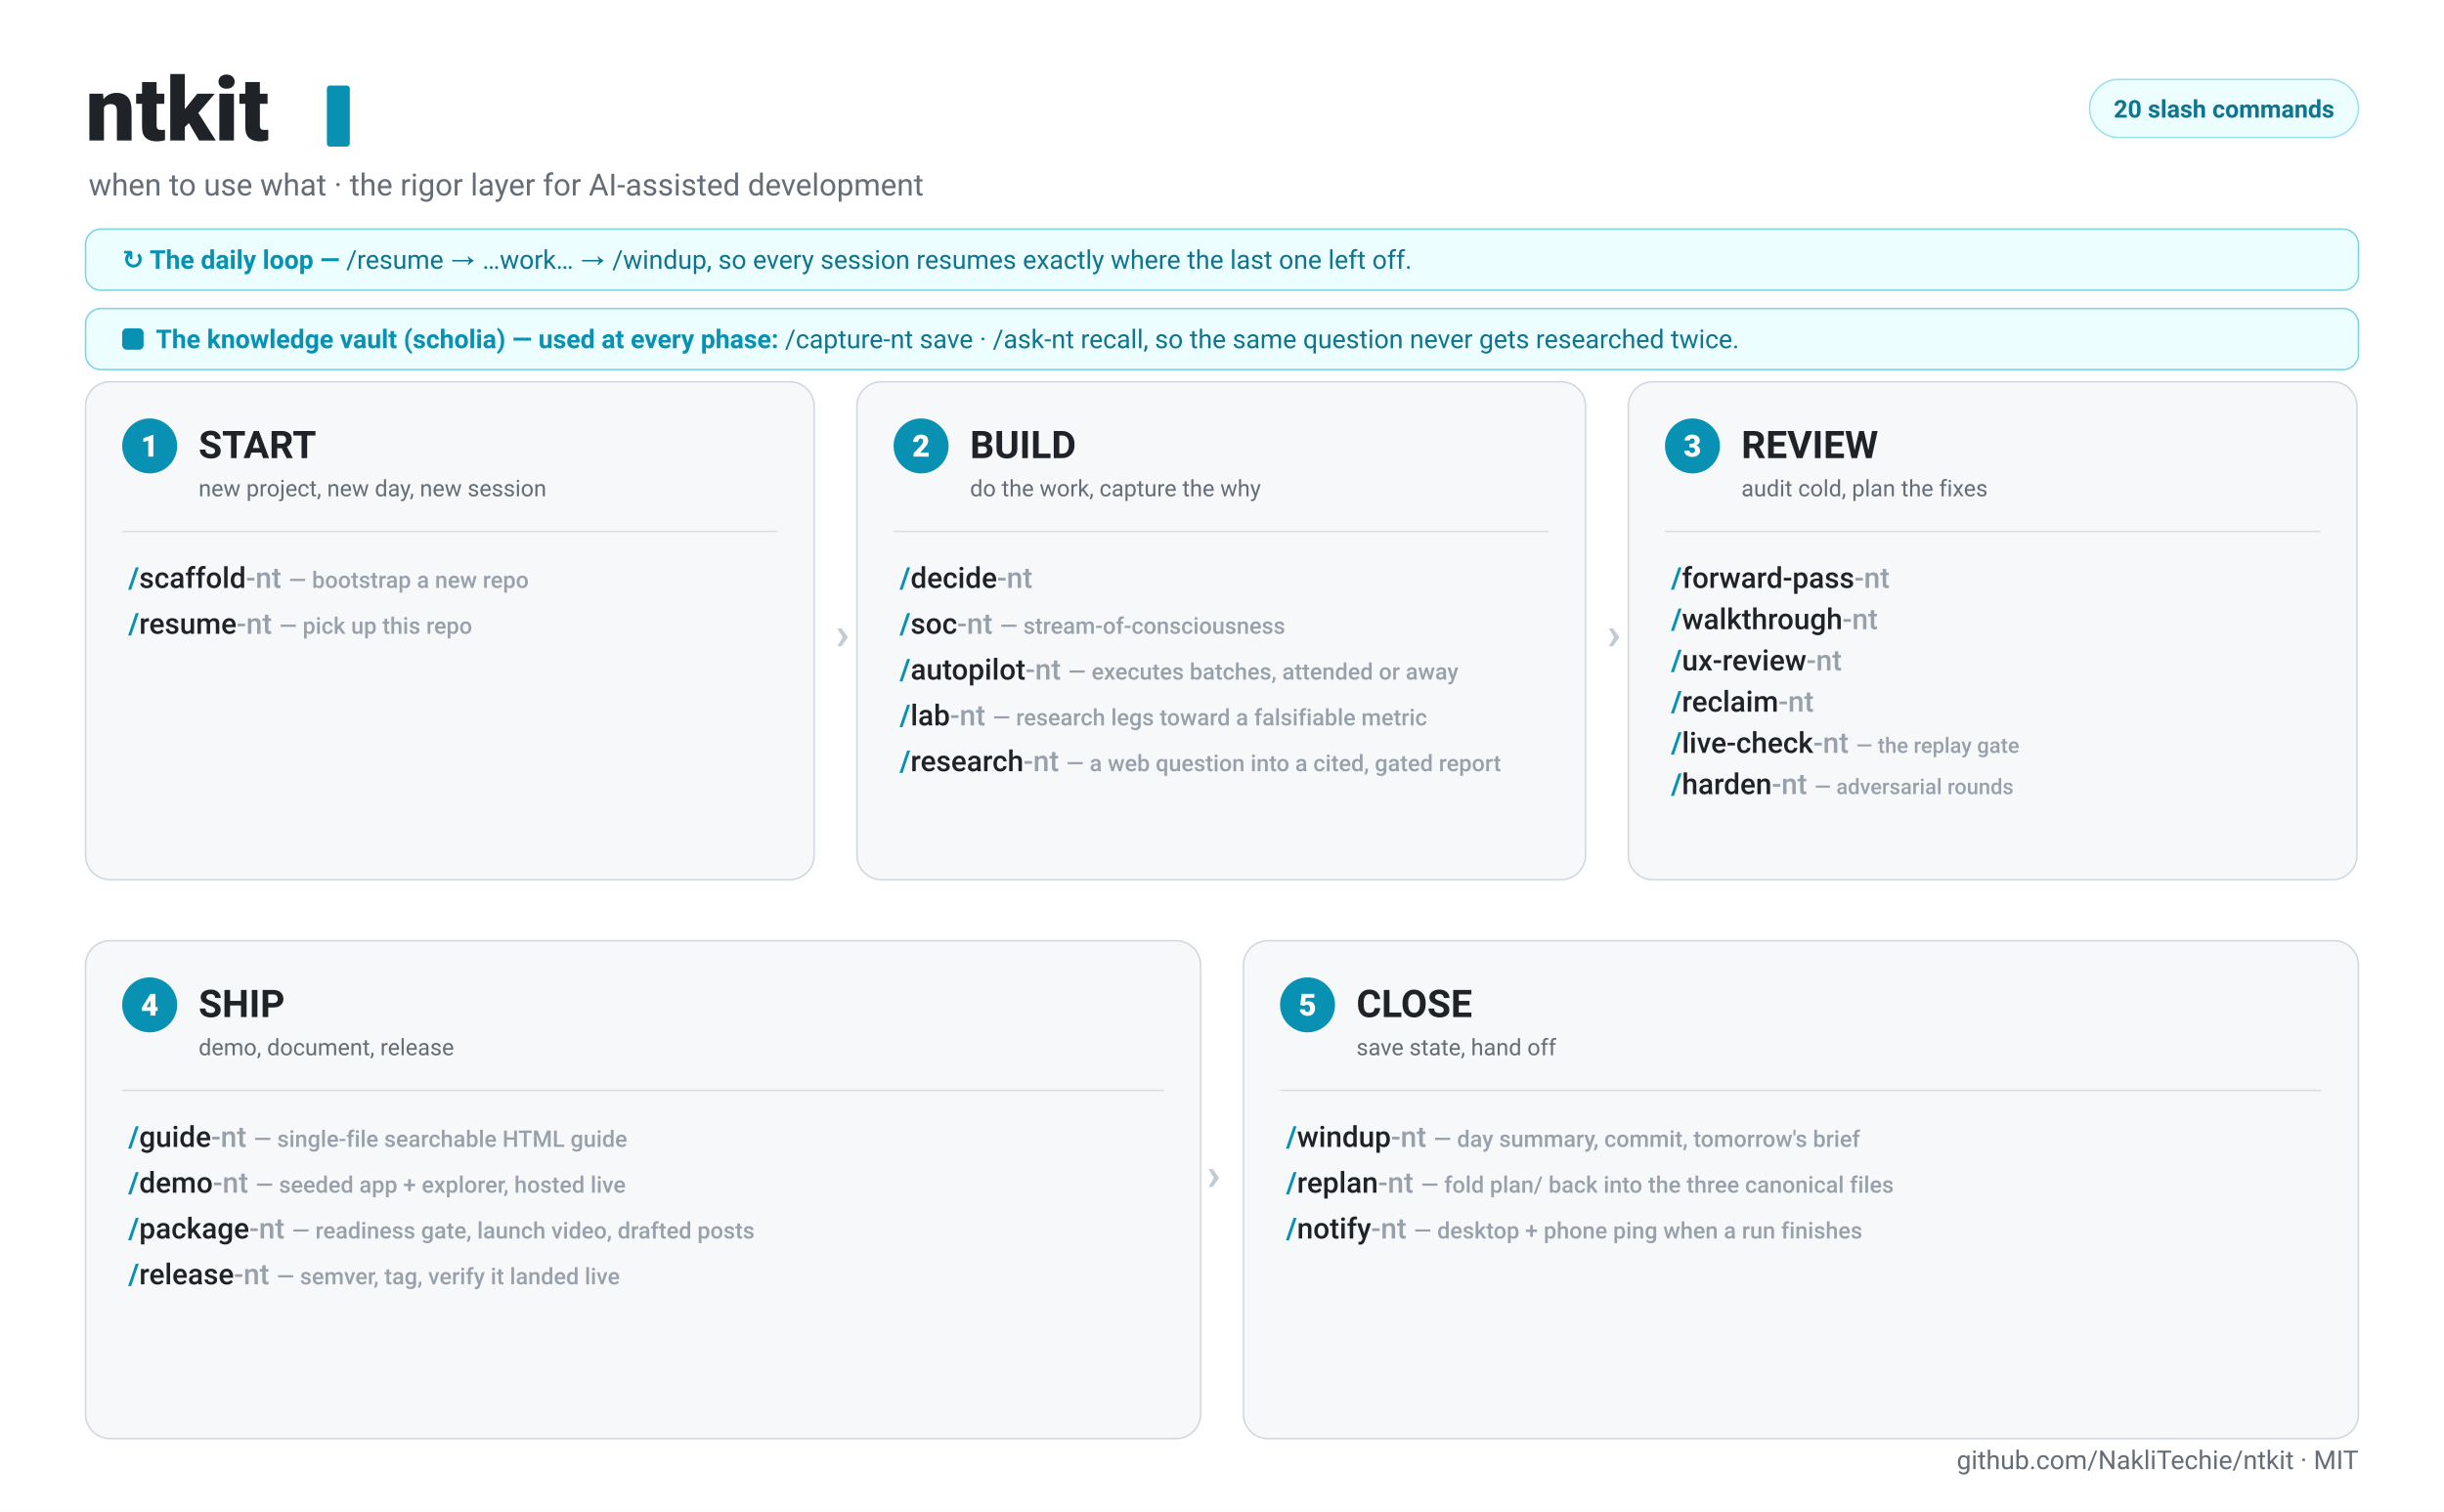
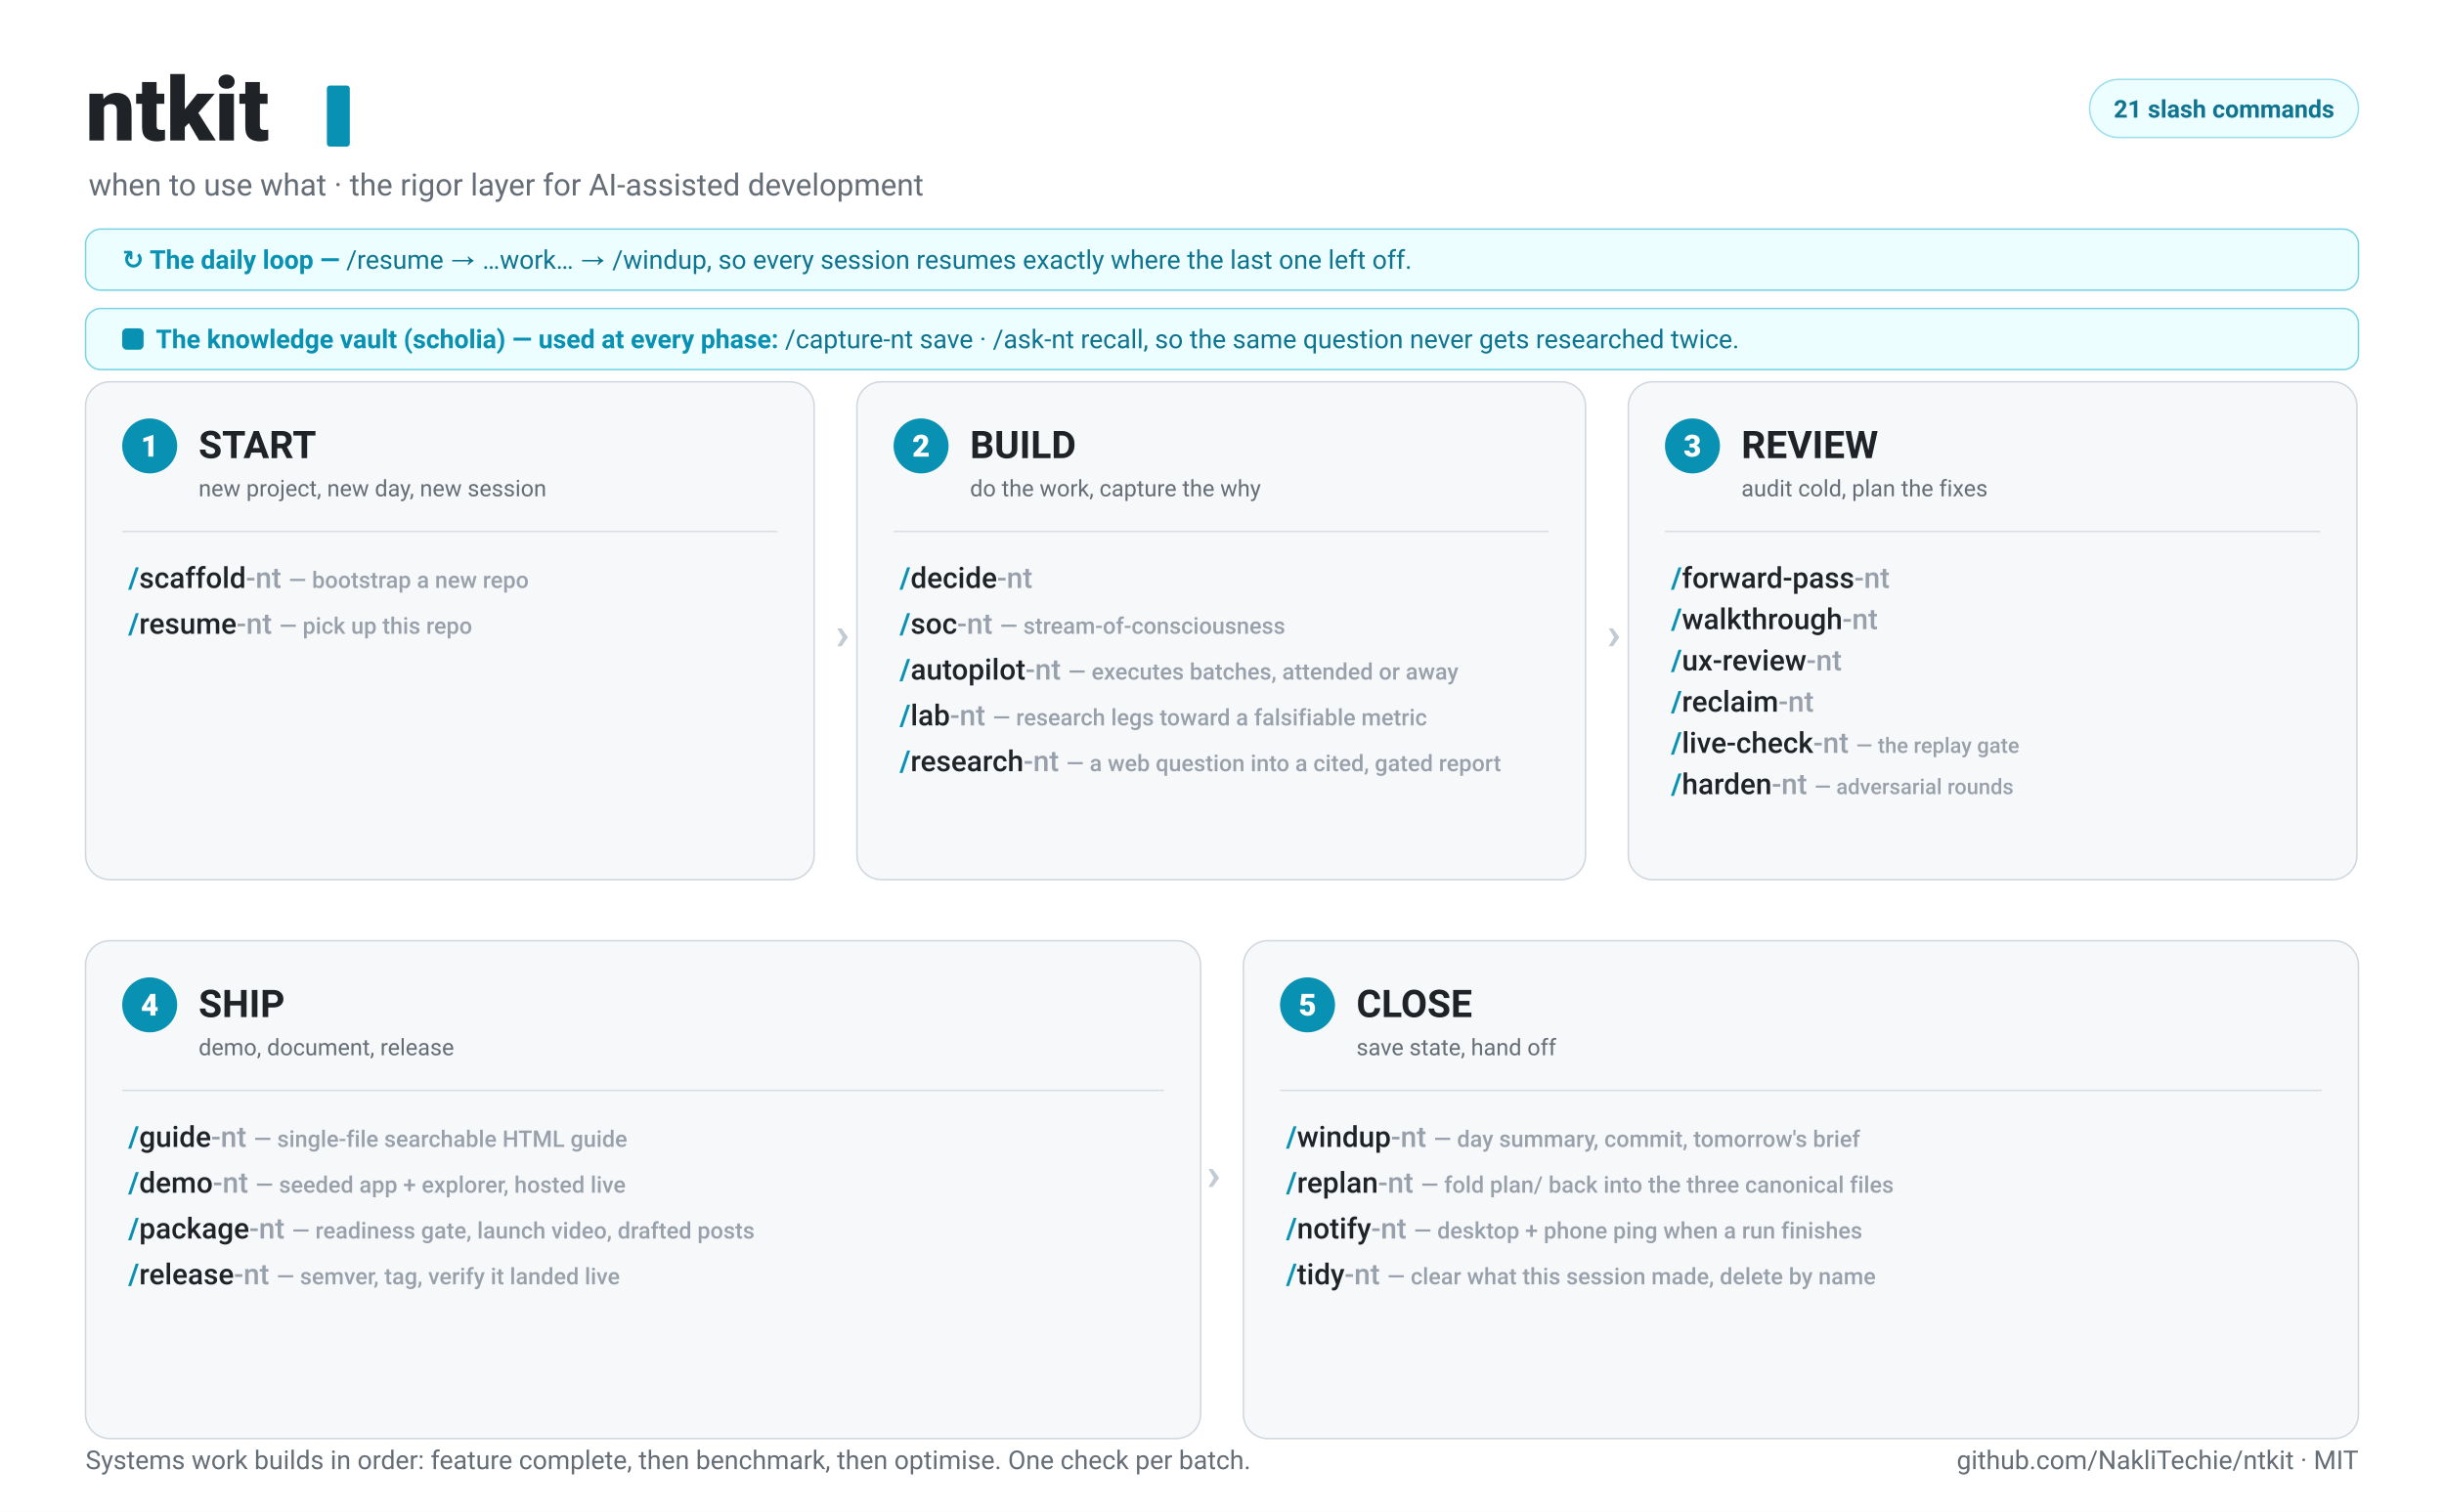
<svg xmlns="http://www.w3.org/2000/svg" viewBox="0 0 1600 990" role="img">
  <style>
text{font-family:'Segoe UI',Roboto,Helvetica,Arial,sans-serif}
.h1{fill:#1f2328;font-size:58px;font-weight:800}
.tag{fill:#656d76;font-size:20px}
.pill{fill:#ecfeff;stroke:#9bdfec;stroke-width:1}
.pilltxt{fill:#0e7490;font-size:16px;font-weight:600}
.loopbox{fill:#ecfeff;stroke:#7cd4e3;stroke-width:1}
.loop{fill:#0e7490;font-size:17px}
.loopb{fill:#0891b2;font-weight:700}
.card{fill:#f6f8fa;stroke:#d0d7de;stroke-width:1}
.num{fill:#0891b2}
.numt{fill:#ffffff;font-size:20px;font-weight:800}
.pname{fill:#1f2328;font-size:25px;font-weight:700}
.pwhen{fill:#656d76;font-size:15px}
.div{stroke:#d8dee4;stroke-width:1}
.cmd{fill:#1f2328;font-size:19px;font-weight:500}
.sl{fill:#0891b2;font-weight:700}
.suf{fill:#98a1ab}
.chev{fill:#c2cbd4;font-size:30px;font-weight:700}
.foot{fill:#656d76;font-size:17px}
.fb{fill:#24292f;font-weight:600}
</style>
  <rect width="1600" height="990" fill="#ffffff" />
  <text x="56" y="92" class="h1">ntkit</text>
  <rect x="214" y="56" width="15" height="40" rx="2" fill="#0891b2" />
  <text x="58" y="128" class="tag">when to use what  ·  the rigor layer for AI-assisted development</text>
  <rect x="1368" y="52" width="176" height="38" rx="19" class="pill" />
-   <text x="1456" y="77" class="pilltxt" text-anchor="middle">20 slash commands</text>
+   <text x="1456" y="77" class="pilltxt" text-anchor="middle">21 slash commands</text>
  <rect x="56" y="150" width="1488" height="40" rx="10" class="loopbox" />
  <text x="80" y="176" class="loop">
    <tspan class="loopb">↻  The daily loop —</tspan>  /resume → …work… → /windup,  so every session resumes exactly where the last one left off.</text>
  <rect x="56" y="202" width="1488" height="40" rx="10" class="loopbox" />
  <rect x="80" y="215" width="14" height="14" rx="3" fill="#0891b2" />
  <text x="102" y="228" class="loop">
    <tspan class="loopb">The knowledge vault (scholia) — used at every phase:</tspan>  /capture-nt save  ·  /ask-nt recall,  so the same question never gets researched twice.</text>
  <g transform="translate(56,250)">
    <rect width="477" height="326" rx="16" class="card" />
    <circle cx="42" cy="42" r="18" class="num" />
    <text x="42" y="49" class="numt" text-anchor="middle">1</text>
    <text x="74" y="50" class="pname">START</text>
    <text x="74" y="75" class="pwhen">new project, new day, new session</text>
    <line x1="24" y1="98" x2="453" y2="98" class="div" />
    <text x="28" y="135" class="cmd">
      <tspan class="sl">/</tspan>scaffold<tspan class="suf">-nt</tspan>
      <tspan class="suf" font-size="15">— bootstrap a new repo</tspan>
    </text>
    <text x="28" y="165" class="cmd">
      <tspan class="sl">/</tspan>resume<tspan class="suf">-nt</tspan>
      <tspan class="suf" font-size="15">— pick up this repo</tspan>
    </text>
  </g>
  <g transform="translate(561,250)">
    <rect width="477" height="326" rx="16" class="card" />
    <circle cx="42" cy="42" r="18" class="num" />
    <text x="42" y="49" class="numt" text-anchor="middle">2</text>
    <text x="74" y="50" class="pname">BUILD</text>
    <text x="74" y="75" class="pwhen">do the work, capture the why</text>
    <line x1="24" y1="98" x2="453" y2="98" class="div" />
    <text x="28" y="135" class="cmd">
      <tspan class="sl">/</tspan>decide<tspan class="suf">-nt</tspan>
    </text>
    <text x="28" y="165" class="cmd">
      <tspan class="sl">/</tspan>soc<tspan class="suf">-nt</tspan>
      <tspan class="suf" font-size="15">— stream-of-consciousness</tspan>
    </text>
    <text x="28" y="195" class="cmd">
      <tspan class="sl">/</tspan>autopilot<tspan class="suf">-nt</tspan>
      <tspan class="suf" font-size="15">— executes batches, attended or away</tspan>
    </text>
    <text x="28" y="225" class="cmd">
      <tspan class="sl">/</tspan>lab<tspan class="suf">-nt</tspan>
      <tspan class="suf" font-size="15">— research legs toward a falsifiable metric</tspan>
    </text>
    <text x="28" y="255" class="cmd">
      <tspan class="sl">/</tspan>research<tspan class="suf">-nt</tspan>
      <tspan class="suf" font-size="15">— a web question into a cited, gated report</tspan>
    </text>
  </g>
  <g transform="translate(1066,250)">
    <rect width="477" height="326" rx="16" class="card" />
    <circle cx="42" cy="42" r="18" class="num" />
    <text x="42" y="49" class="numt" text-anchor="middle">3</text>
    <text x="74" y="50" class="pname">REVIEW</text>
    <text x="74" y="75" class="pwhen">audit cold, plan the fixes</text>
    <line x1="24" y1="98" x2="453" y2="98" class="div" />
    <text x="28" y="135" class="cmd">
      <tspan class="sl">/</tspan>forward-pass<tspan class="suf">-nt</tspan>
    </text>
    <text x="28" y="162" class="cmd">
      <tspan class="sl">/</tspan>walkthrough<tspan class="suf">-nt</tspan>
    </text>
    <text x="28" y="189" class="cmd">
      <tspan class="sl">/</tspan>ux-review<tspan class="suf">-nt</tspan>
    </text>
    <text x="28" y="216" class="cmd">
      <tspan class="sl">/</tspan>reclaim<tspan class="suf">-nt</tspan>
    </text>
    <text x="28" y="243" class="cmd">
      <tspan class="sl">/</tspan>live-check<tspan class="suf">-nt</tspan>
      <tspan class="suf" font-size="14">— the replay gate</tspan>
    </text>
    <text x="28" y="270" class="cmd">
      <tspan class="sl">/</tspan>harden<tspan class="suf">-nt</tspan>
      <tspan class="suf" font-size="14">— adversarial rounds</tspan>
    </text>
  </g>
  <text x="547" y="425" class="chev">›</text>
  <text x="1052" y="425" class="chev">›</text>
  <g transform="translate(56,616)">
    <rect width="730" height="326" rx="16" class="card" />
    <circle cx="42" cy="42" r="18" class="num" />
    <text x="42" y="49" class="numt" text-anchor="middle">4</text>
    <text x="74" y="50" class="pname">SHIP</text>
    <text x="74" y="75" class="pwhen">demo, document, release</text>
    <line x1="24" y1="98" x2="706" y2="98" class="div" />
    <text x="28" y="135" class="cmd">
      <tspan class="sl">/</tspan>guide<tspan class="suf">-nt</tspan>
      <tspan class="suf" font-size="15">— single-file searchable HTML guide</tspan>
    </text>
    <text x="28" y="165" class="cmd">
      <tspan class="sl">/</tspan>demo<tspan class="suf">-nt</tspan>
      <tspan class="suf" font-size="15">— seeded app + explorer, hosted live</tspan>
    </text>
    <text x="28" y="195" class="cmd">
      <tspan class="sl">/</tspan>package<tspan class="suf">-nt</tspan>
      <tspan class="suf" font-size="15">— readiness gate, launch video, drafted posts</tspan>
    </text>
    <text x="28" y="225" class="cmd">
      <tspan class="sl">/</tspan>release<tspan class="suf">-nt</tspan>
      <tspan class="suf" font-size="15">— semver, tag, verify it landed live</tspan>
    </text>
  </g>
  <g transform="translate(814,616)">
    <rect width="730" height="326" rx="16" class="card" />
    <circle cx="42" cy="42" r="18" class="num" />
    <text x="42" y="49" class="numt" text-anchor="middle">5</text>
    <text x="74" y="50" class="pname">CLOSE</text>
    <text x="74" y="75" class="pwhen">save state, hand off</text>
    <line x1="24" y1="98" x2="706" y2="98" class="div" />
    <text x="28" y="135" class="cmd">
      <tspan class="sl">/</tspan>windup<tspan class="suf">-nt</tspan>
      <tspan class="suf" font-size="15">— day summary, commit, tomorrow's brief</tspan>
    </text>
    <text x="28" y="165" class="cmd">
      <tspan class="sl">/</tspan>replan<tspan class="suf">-nt</tspan>
      <tspan class="suf" font-size="15">— fold plan/ back into the three canonical files</tspan>
    </text>
    <text x="28" y="195" class="cmd">
      <tspan class="sl">/</tspan>notify<tspan class="suf">-nt</tspan>
      <tspan class="suf" font-size="15">— desktop + phone ping when a run finishes</tspan>
    </text>
+     <text x="28" y="225" class="cmd">
+       <tspan class="sl">/</tspan>tidy<tspan class="suf">-nt</tspan>
+       <tspan class="suf" font-size="15">— clear what this session made, delete by name</tspan>
+     </text>
  </g>
  <text x="790" y="779" class="chev">›</text>
+   <text x="56" y="962" class="foot">Systems work builds in order: feature complete, then benchmark, then optimise. One check per batch.</text>
  <text x="1544" y="962" class="foot" text-anchor="end">github.com/NakliTechie/ntkit  ·  MIT</text>
</svg>
